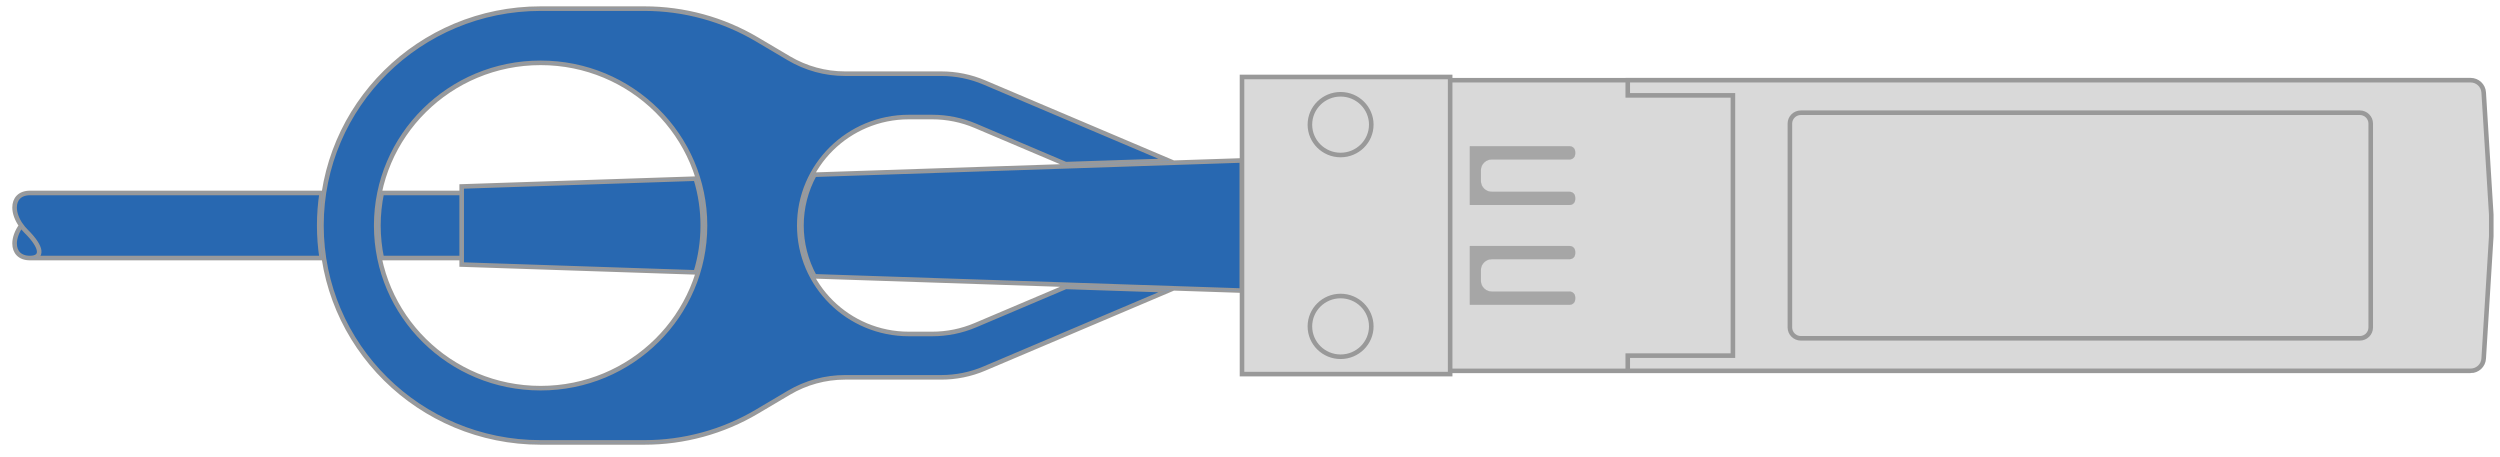
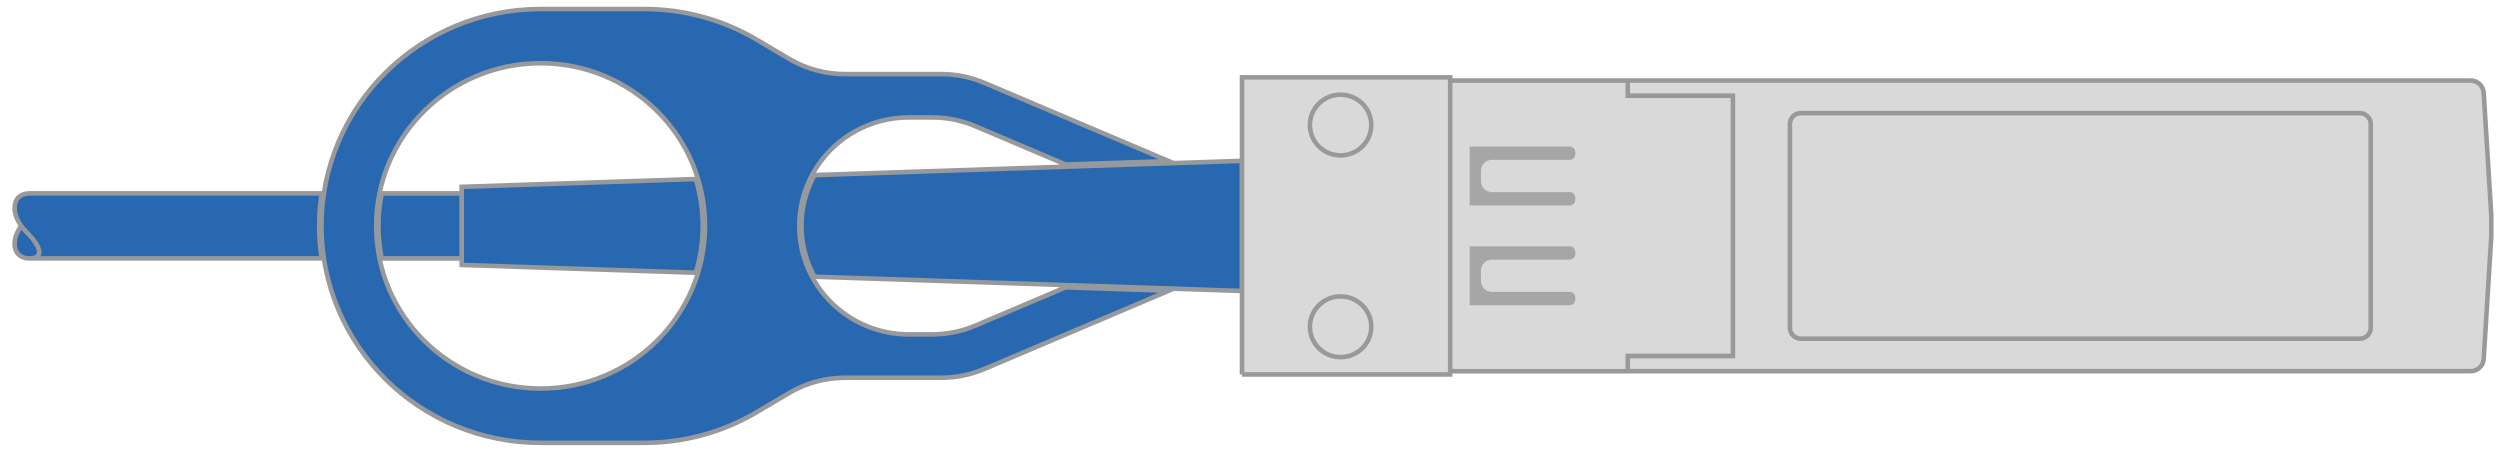
- <svg xmlns="http://www.w3.org/2000/svg" xmlns:xlink="http://www.w3.org/1999/xlink" version="1.1" id="Layer_1" x="0px" y="0px" viewBox="0 0 99.943 18.259" style="enable-background:new 0 0 99.943 18.259;" xml:space="preserve">
-   <style type="text/css">
- 	
- 		.st0{clip-path:url(#SVGID_00000162315409036914826130000012788425906680448181_);fill-rule:evenodd;clip-rule:evenodd;fill:#2868B1;stroke:#999999;stroke-width:0.183;stroke-miterlimit:10;}
- 	
- 		.st1{clip-path:url(#SVGID_00000162315409036914826130000012788425906680448181_);fill:none;stroke:#749DD2;stroke-width:0.009;stroke-linecap:round;stroke-linejoin:round;stroke-miterlimit:10;}
- 	
- 		.st2{clip-path:url(#SVGID_00000162315409036914826130000012788425906680448181_);fill-rule:evenodd;clip-rule:evenodd;fill:#D9D9D9;stroke:#999999;stroke-width:0.183;stroke-miterlimit:10;}
- 	
- 		.st3{clip-path:url(#SVGID_00000162315409036914826130000012788425906680448181_);fill:none;stroke:#999999;stroke-width:0.009;stroke-linecap:round;stroke-linejoin:round;stroke-miterlimit:10;}
- 	
- 		.st4{clip-path:url(#SVGID_00000162315409036914826130000012788425906680448181_);fill-rule:evenodd;clip-rule:evenodd;fill:#A6A6A6;}
- </style>
-   <g>
-     <g>
-       <defs>
-         <rect id="SVGID_1_" width="99.943" height="18.259" />
-       </defs>
-       <clipPath id="SVGID_00000100345204815688853100000010494077878076531614_">
-         <use xlink:href="#SVGID_1_" style="overflow:visible;" />
-       </clipPath>
-       <path style="clip-path:url(#SVGID_00000100345204815688853100000010494077878076531614_);fill-rule:evenodd;clip-rule:evenodd;fill:#2868B1;stroke:#999999;stroke-width:0.183;stroke-miterlimit:10;" d="    M18.457,10.316v0.26l9.356,0.312c0.376-1.221,0.376-2.525,0-3.746l-9.356,0.312V10.316z M47.123,6.498L32.561,6.984    c-0.695,1.266-0.695,2.796,0,4.063l17.091,0.57V6.414L47.123,6.498z M1.2,10.316c0.526,0,0.498-0.422-0.152-1.066    C0.972,9.174,0.905,9.096,0.847,9.015c-0.175,0.243-0.264,0.5-0.264,0.721C0.583,10.067,0.783,10.316,1.2,10.316z M0.583,8.294    c0,0.221,0.09,0.478,0.264,0.721c0.058,0.08,0.125,0.159,0.201,0.234c0.65,0.644,0.678,1.066,0.152,1.066h11.66    c-0.131-0.862-0.131-1.739,0-2.601H1.2C0.783,7.715,0.583,7.964,0.583,8.294z M18.457,10.316V7.715h-3.195    c-0.179,0.858-0.179,1.744,0,2.601H18.457z M15.04,9.015c0-3.592,2.942-6.503,6.572-6.503c3.63,0,6.572,2.912,6.572,6.503    c0,3.592-2.942,6.503-6.572,6.503C17.983,15.519,15.04,12.607,15.04,9.015z M42.604,11.469L38.994,13    c-0.547,0.232-1.134,0.351-1.728,0.351h-0.933c-2.42,0-4.38-1.941-4.38-4.336c0-2.394,1.96-4.336,4.38-4.336l0,0h0.933    c0.594,0,1.181,0.119,1.728,0.351l3.61,1.532l4.123-0.137l-7.375-3.128c-0.544-0.232-1.131-0.351-1.725-0.351h-3.842    c-0.791,0-1.567-0.213-2.247-0.615l-1.277-0.756c-1.36-0.805-2.915-1.23-4.499-1.23h-4.15c-4.839,0-8.762,3.882-8.762,8.671    c0,4.789,3.923,8.671,8.762,8.671l0,0h4.15c1.585,0,3.14-0.425,4.499-1.231l1.277-0.756c0.68-0.403,1.456-0.615,2.247-0.615h3.842    c0.593,0,1.181-0.119,1.725-0.351l7.375-3.128L42.604,11.469z" />
-       <path style="clip-path:url(#SVGID_00000100345204815688853100000010494077878076531614_);fill:none;stroke:#749DD2;stroke-width:0.009;stroke-linecap:round;stroke-linejoin:round;stroke-miterlimit:10;" d="    M18.457,10.316v0.26l9.356,0.312c0.376-1.221,0.376-2.525,0-3.746l-9.356,0.312V10.316z M47.123,6.498L32.561,6.984    c-0.695,1.266-0.695,2.796,0,4.063l17.091,0.57V6.414L47.123,6.498z M1.2,10.316c0.526,0,0.498-0.422-0.152-1.066    C0.972,9.174,0.905,9.096,0.847,9.015c-0.175,0.243-0.264,0.5-0.264,0.721C0.583,10.067,0.783,10.316,1.2,10.316z M0.583,8.294    c0,0.221,0.09,0.478,0.264,0.721c0.058,0.08,0.125,0.159,0.201,0.234c0.65,0.644,0.678,1.066,0.152,1.066h11.66    c-0.131-0.862-0.131-1.739,0-2.601H1.2C0.783,7.715,0.583,7.964,0.583,8.294z M18.457,10.316V7.715h-3.195    c-0.179,0.858-0.179,1.744,0,2.601H18.457z M15.04,9.015c0-3.592,2.942-6.503,6.572-6.503c3.63,0,6.572,2.912,6.572,6.503    c0,3.592-2.942,6.503-6.572,6.503C17.983,15.519,15.04,12.607,15.04,9.015z M42.604,11.469L38.994,13    c-0.547,0.232-1.134,0.351-1.728,0.351h-0.933c-2.42,0-4.38-1.941-4.38-4.336c0-2.394,1.96-4.336,4.38-4.336l0,0h0.933    c0.594,0,1.181,0.119,1.728,0.351l3.61,1.532l4.123-0.137l-7.375-3.128c-0.544-0.232-1.131-0.351-1.725-0.351h-3.842    c-0.791,0-1.567-0.213-2.247-0.615l-1.277-0.756c-1.36-0.805-2.915-1.23-4.499-1.23h-4.15c-4.839,0-8.762,3.882-8.762,8.671    c0,4.789,3.923,8.671,8.762,8.671l0,0h4.15c1.585,0,3.14-0.425,4.499-1.231l1.277-0.756c0.68-0.403,1.456-0.615,2.247-0.615h3.842    c0.593,0,1.181-0.119,1.725-0.351l7.375-3.128L42.604,11.469z" />
-       <path style="clip-path:url(#SVGID_00000100345204815688853100000010494077878076531614_);fill-rule:evenodd;clip-rule:evenodd;fill:#D9D9D9;stroke:#999999;stroke-width:0.183;stroke-miterlimit:10;" d="    M52.366,13.048c0-0.671,0.55-1.214,1.227-1.214s1.227,0.544,1.227,1.214c0,0.67-0.55,1.214-1.227,1.214    S52.366,13.718,52.366,13.048z M52.366,4.983c0-0.67,0.55-1.214,1.227-1.214s1.227,0.544,1.227,1.214    c0,0.671-0.55,1.214-1.227,1.214S52.366,5.654,52.366,4.983z M49.652,14.955h8.321V3.076h-8.321V14.955z M52.366,13.048    c0,0.67,0.55,1.214,1.227,1.214s1.227-0.544,1.227-1.214c0-0.671-0.55-1.214-1.227-1.214S52.366,12.377,52.366,13.048z     M52.366,4.983c0,0.671,0.55,1.214,1.227,1.214s1.227-0.544,1.227-1.214c0-0.67-0.55-1.214-1.227-1.214S52.366,4.313,52.366,4.983    z M57.973,3.206v11.62h7.1v-0.607h4.204V3.813h-4.204V3.206H57.973z M71.555,4.94c0-0.24,0.198-0.434,0.439-0.434h22.342    c0.244,0,0.439,0.194,0.439,0.434v8.151c0,0.24-0.195,0.434-0.439,0.434l0,0H71.994c-0.241,0-0.439-0.194-0.439-0.434V4.94z     M98.769,14.825c0.275,0,0.507-0.214,0.522-0.489l0.303-4.888V8.582l-0.303-4.888c-0.016-0.274-0.247-0.489-0.522-0.489H65.073    v0.607h4.204v10.405h-4.204v0.607H98.769z M71.555,4.94v8.151c0,0.24,0.198,0.434,0.439,0.434l0,0h22.342    c0.244,0,0.439-0.194,0.439-0.434l0,0V4.94c0-0.24-0.195-0.434-0.439-0.434H71.994C71.753,4.506,71.555,4.7,71.555,4.94z" />
-       <path style="clip-path:url(#SVGID_00000100345204815688853100000010494077878076531614_);fill:none;stroke:#999999;stroke-width:0.009;stroke-linecap:round;stroke-linejoin:round;stroke-miterlimit:10;" d="    M52.366,13.048c0-0.671,0.55-1.214,1.227-1.214s1.227,0.544,1.227,1.214c0,0.67-0.55,1.214-1.227,1.214    S52.366,13.718,52.366,13.048z M52.366,4.983c0-0.67,0.55-1.214,1.227-1.214s1.227,0.544,1.227,1.214    c0,0.671-0.55,1.214-1.227,1.214S52.366,5.654,52.366,4.983z M49.652,14.955h8.321V3.076h-8.321V14.955z M52.366,13.048    c0,0.67,0.55,1.214,1.227,1.214s1.227-0.544,1.227-1.214c0-0.671-0.55-1.214-1.227-1.214S52.366,12.377,52.366,13.048z     M52.366,4.983c0,0.671,0.55,1.214,1.227,1.214s1.227-0.544,1.227-1.214c0-0.67-0.55-1.214-1.227-1.214S52.366,4.313,52.366,4.983    z M57.973,3.206v11.62h7.1v-0.607h4.204V3.813h-4.204V3.206H57.973z M71.555,4.94c0-0.24,0.198-0.434,0.439-0.434h22.342    c0.244,0,0.439,0.194,0.439,0.434v8.151c0,0.24-0.195,0.434-0.439,0.434l0,0H71.994c-0.241,0-0.439-0.194-0.439-0.434V4.94z     M98.769,14.825c0.275,0,0.507-0.214,0.522-0.489l0.303-4.888V8.582l-0.303-4.888c-0.016-0.274-0.247-0.489-0.522-0.489H65.073    v0.607h4.204v10.405h-4.204v0.607H98.769z M71.555,4.94v8.151c0,0.24,0.198,0.434,0.439,0.434l0,0h22.342    c0.244,0,0.439-0.194,0.439-0.434l0,0V4.94c0-0.24-0.195-0.434-0.439-0.434H71.994C71.753,4.506,71.555,4.7,71.555,4.94z" />
-       <path style="clip-path:url(#SVGID_00000100345204815688853100000010494077878076531614_);fill-rule:evenodd;clip-rule:evenodd;fill:#A6A6A6;" d="    M58.764,12.18h3.984c0.124,0,0.22-0.097,0.22-0.217v-0.087c0-0.12-0.096-0.217-0.22-0.217h-3.11c-0.241,0-0.439-0.194-0.439-0.433    l0,0v-0.434c0-0.239,0.198-0.434,0.439-0.434h3.11c0.124,0,0.22-0.097,0.22-0.217v-0.087c0-0.12-0.096-0.217-0.22-0.217h-3.984    V12.18z M58.764,8.192h3.984c0.124,0,0.22-0.097,0.22-0.217V7.888c0-0.12-0.096-0.217-0.22-0.217h-3.11    c-0.241,0-0.439-0.194-0.439-0.434l0,0V6.804c0-0.239,0.198-0.433,0.439-0.433h3.11c0.124,0,0.22-0.097,0.22-0.217V6.067    c0-0.12-0.096-0.217-0.22-0.217h-3.984V8.192z" />
-       <path style="clip-path:url(#SVGID_00000100345204815688853100000010494077878076531614_);fill:none;stroke:#999999;stroke-width:0.009;stroke-linecap:round;stroke-linejoin:round;stroke-miterlimit:10;" d="    M58.764,12.18h3.984c0.124,0,0.22-0.097,0.22-0.217v-0.087c0-0.12-0.096-0.217-0.22-0.217h-3.11c-0.241,0-0.439-0.194-0.439-0.433    l0,0v-0.434c0-0.239,0.198-0.434,0.439-0.434h3.11c0.124,0,0.22-0.097,0.22-0.217v-0.087c0-0.12-0.096-0.217-0.22-0.217h-3.984    V12.18z M58.764,8.192h3.984c0.124,0,0.22-0.097,0.22-0.217V7.888c0-0.12-0.096-0.217-0.22-0.217h-3.11    c-0.241,0-0.439-0.194-0.439-0.434l0,0V6.804c0-0.239,0.198-0.433,0.439-0.433h3.11c0.124,0,0.22-0.097,0.22-0.217V6.067    c0-0.12-0.096-0.217-0.22-0.217h-3.984V8.192z" />
-     </g>
+ <svg xmlns="http://www.w3.org/2000/svg" id="a" width="1.388in" height=".254in" viewBox="0 0 99.943 18.259">
+   <defs>
+     <clipPath id="b">
+       <rect width="99.943" height="18.259" fill="none" stroke-width="0" />
+     </clipPath>
+   </defs>
+   <g clip-path="url(#b)">
+     <path d="M18.457,10.316v.26l9.356.312c.376-1.221.376-2.525,0-3.746l-9.356.312v2.861ZM47.123,6.498l-14.562.486c-.695,1.266-.695,2.796,0,4.063l17.091.57v-5.202l-2.528.084ZM1.2,10.316c.526,0,.498-.422-.152-1.066-.076-.075-.143-.154-.201-.234-.175.243-.264.5-.264.721,0,.33.2.579.618.579ZM.583,8.294c0,.221.09.478.264.721.058.08.125.159.201.234.65.644.678,1.066.152,1.066h11.66c-.131-.862-.131-1.739,0-2.601H1.2c-.417,0-.618.25-.618.58ZM18.457,10.316v-2.601h-3.195c-.179.858-.179,1.744,0,2.601h3.195ZM15.04,9.015c0-3.592,2.942-6.503,6.572-6.503s6.572,2.912,6.572,6.503-2.942,6.503-6.572,6.503-6.572-2.912-6.572-6.503ZM42.604,11.469l-3.61,1.532c-.547.232-1.134.351-1.728.351h-.933c-2.42,0-4.38-1.941-4.38-4.336s1.96-4.336,4.38-4.336h.933c.594,0,1.181.119,1.728.351l3.61,1.532,4.123-.137-7.375-3.128c-.544-.232-1.131-.351-1.725-.351h-3.842c-.791,0-1.567-.213-2.247-.615l-1.277-.756c-1.36-.805-2.915-1.23-4.499-1.23h-4.15c-4.839,0-8.762,3.882-8.762,8.671s3.923,8.671,8.762,8.671h4.15c1.585,0,3.14-.425,4.499-1.231l1.277-.756c.68-.403,1.456-.615,2.247-.615h3.842c.593,0,1.181-.119,1.725-.351l7.375-3.128-4.123-.137Z" fill="#2868b1" fill-rule="evenodd" stroke="#999" stroke-miterlimit="10" stroke-width=".183" />
+     <path d="M18.457,10.316v.26l9.356.312c.376-1.221.376-2.525,0-3.746l-9.356.312v2.861ZM47.123,6.498l-14.562.486c-.695,1.266-.695,2.796,0,4.063l17.091.57v-5.202l-2.528.084ZM1.2,10.316c.526,0,.498-.422-.152-1.066-.076-.075-.143-.154-.201-.234-.175.243-.264.5-.264.721,0,.33.2.579.618.579ZM.583,8.294c0,.221.09.478.264.721.058.08.125.159.201.234.65.644.678,1.066.152,1.066h11.66c-.131-.862-.131-1.739,0-2.601H1.2c-.417,0-.618.25-.618.58ZM18.457,10.316v-2.601h-3.195c-.179.858-.179,1.744,0,2.601h3.195ZM15.04,9.015c0-3.592,2.942-6.503,6.572-6.503s6.572,2.912,6.572,6.503-2.942,6.503-6.572,6.503-6.572-2.912-6.572-6.503ZM42.604,11.469l-3.61,1.532c-.547.232-1.134.351-1.728.351h-.933c-2.42,0-4.38-1.941-4.38-4.336s1.96-4.336,4.38-4.336h.933c.594,0,1.181.119,1.728.351l3.61,1.532,4.123-.137-7.375-3.128c-.544-.232-1.131-.351-1.725-.351h-3.842c-.791,0-1.567-.213-2.247-.615l-1.277-.756c-1.36-.805-2.915-1.23-4.499-1.23h-4.15c-4.839,0-8.762,3.882-8.762,8.671s3.923,8.671,8.762,8.671h4.15c1.585,0,3.14-.425,4.499-1.231l1.277-.756c.68-.403,1.456-.615,2.247-.615h3.842c.593,0,1.181-.119,1.725-.351l7.375-3.128-4.123-.137Z" fill="none" stroke="#749dd2" stroke-linecap="round" stroke-linejoin="round" stroke-width=".009" />
+     <path d="M52.366,13.048c0-.671.55-1.214,1.227-1.214s1.227.544,1.227,1.214-.55,1.214-1.227,1.214-1.227-.544-1.227-1.214ZM52.366,4.983c0-.67.55-1.214,1.227-1.214s1.227.544,1.227,1.214-.55,1.214-1.227,1.214-1.227-.544-1.227-1.214ZM49.652,14.955h8.321V3.076h-8.321v11.88ZM52.366,13.048c0,.67.55,1.214,1.227,1.214s1.227-.544,1.227-1.214-.55-1.214-1.227-1.214-1.227.544-1.227,1.214ZM52.366,4.983c0,.671.55,1.214,1.227,1.214s1.227-.544,1.227-1.214-.55-1.214-1.227-1.214-1.227.544-1.227,1.214ZM57.973,3.206v11.62h7.1v-.607h4.204V3.813h-4.204v-.607h-7.1ZM71.555,4.94c0-.24.198-.434.439-.434h22.342c.244,0,.439.194.439.434v8.151c0,.24-.195.434-.439.434h-22.342c-.241,0-.439-.194-.439-.434V4.94ZM98.769,14.825c.275,0,.507-.214.522-.489l.303-4.888v-.867l-.303-4.888c-.016-.274-.247-.489-.522-.489h-33.696v.607h4.204v10.405h-4.204v.607h33.696ZM71.555,4.94v8.151c0,.24.198.434.439.434h22.342c.244,0,.439-.194.439-.434h0V4.94c0-.24-.195-.434-.439-.434h-22.342c-.241,0-.439.194-.439.434Z" fill="#d9d9d9" fill-rule="evenodd" stroke="#999" stroke-miterlimit="10" stroke-width=".183" />
+     <path d="M52.366,13.048c0-.671.55-1.214,1.227-1.214s1.227.544,1.227,1.214-.55,1.214-1.227,1.214-1.227-.544-1.227-1.214ZM52.366,4.983c0-.67.55-1.214,1.227-1.214s1.227.544,1.227,1.214-.55,1.214-1.227,1.214-1.227-.544-1.227-1.214ZM49.652,14.955h8.321V3.076h-8.321v11.88ZM52.366,13.048c0,.67.55,1.214,1.227,1.214s1.227-.544,1.227-1.214-.55-1.214-1.227-1.214-1.227.544-1.227,1.214ZM52.366,4.983c0,.671.55,1.214,1.227,1.214s1.227-.544,1.227-1.214-.55-1.214-1.227-1.214-1.227.544-1.227,1.214ZM57.973,3.206v11.62h7.1v-.607h4.204V3.813h-4.204v-.607h-7.1ZM71.555,4.94c0-.24.198-.434.439-.434h22.342c.244,0,.439.194.439.434v8.151c0,.24-.195.434-.439.434h-22.342c-.241,0-.439-.194-.439-.434V4.94ZM98.769,14.825c.275,0,.507-.214.522-.489l.303-4.888v-.867l-.303-4.888c-.016-.274-.247-.489-.522-.489h-33.696v.607h4.204v10.405h-4.204v.607h33.696ZM71.555,4.94v8.151c0,.24.198.434.439.434h22.342c.244,0,.439-.194.439-.434h0V4.94c0-.24-.195-.434-.439-.434h-22.342c-.241,0-.439.194-.439.434Z" fill="none" stroke="#999" stroke-linecap="round" stroke-linejoin="round" stroke-width=".009" />
+     <path d="M58.764,12.18h3.984c.124,0,.22-.097.22-.217v-.087c0-.12-.096-.217-.22-.217h-3.11c-.241,0-.439-.194-.439-.433h0v-.434c0-.239.198-.434.439-.434h3.11c.124,0,.22-.097.22-.217v-.087c0-.12-.096-.217-.22-.217h-3.984v2.341ZM58.764,8.192h3.984c.124,0,.22-.097.22-.217v-.087c0-.12-.096-.217-.22-.217h-3.11c-.241,0-.439-.194-.439-.434h0v-.434c0-.239.198-.433.439-.433h3.11c.124,0,.22-.097.22-.217v-.087c0-.12-.096-.217-.22-.217h-3.984v2.341Z" fill="#a6a6a6" fill-rule="evenodd" stroke-width="0" />
+     <path d="M58.764,12.18h3.984c.124,0,.22-.097.22-.217v-.087c0-.12-.096-.217-.22-.217h-3.11c-.241,0-.439-.194-.439-.433h0v-.434c0-.239.198-.434.439-.434h3.11c.124,0,.22-.097.22-.217v-.087c0-.12-.096-.217-.22-.217h-3.984v2.341ZM58.764,8.192h3.984c.124,0,.22-.097.22-.217v-.087c0-.12-.096-.217-.22-.217h-3.11c-.241,0-.439-.194-.439-.434h0v-.434c0-.239.198-.433.439-.433h3.11c.124,0,.22-.097.22-.217v-.087c0-.12-.096-.217-.22-.217h-3.984v2.341Z" fill="none" stroke="#999" stroke-linecap="round" stroke-linejoin="round" stroke-width=".009" />
  </g>
</svg>
